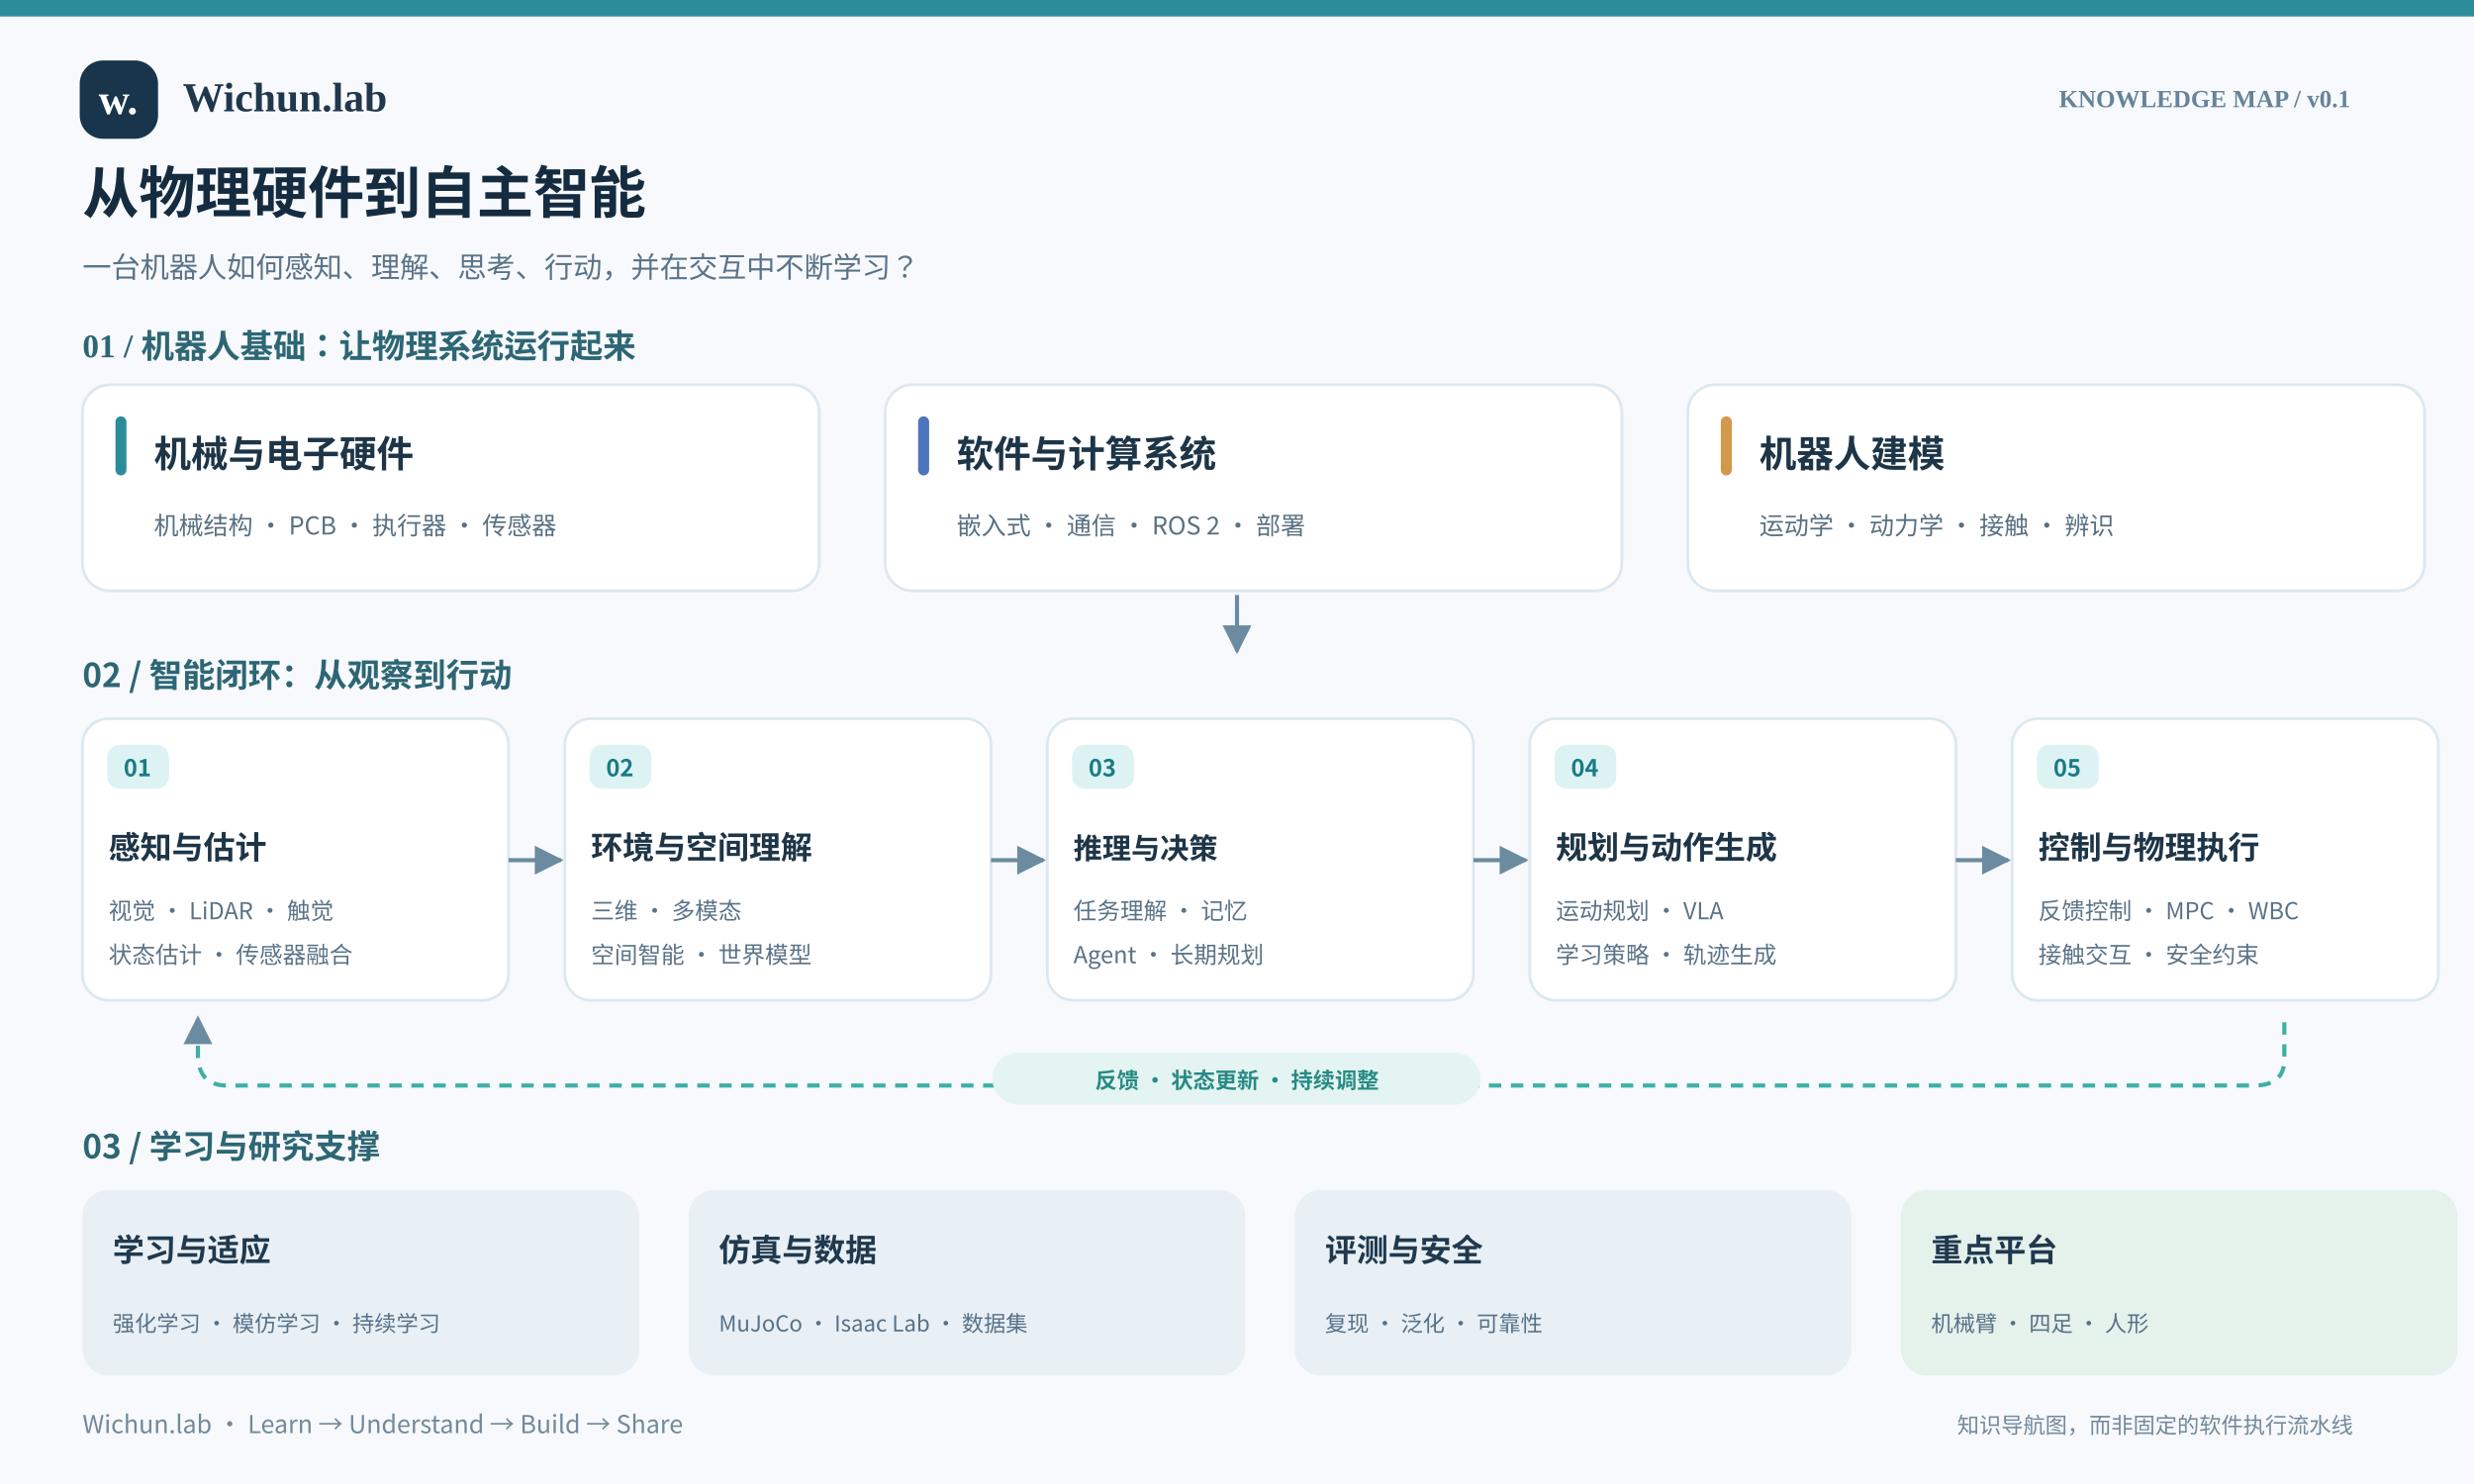
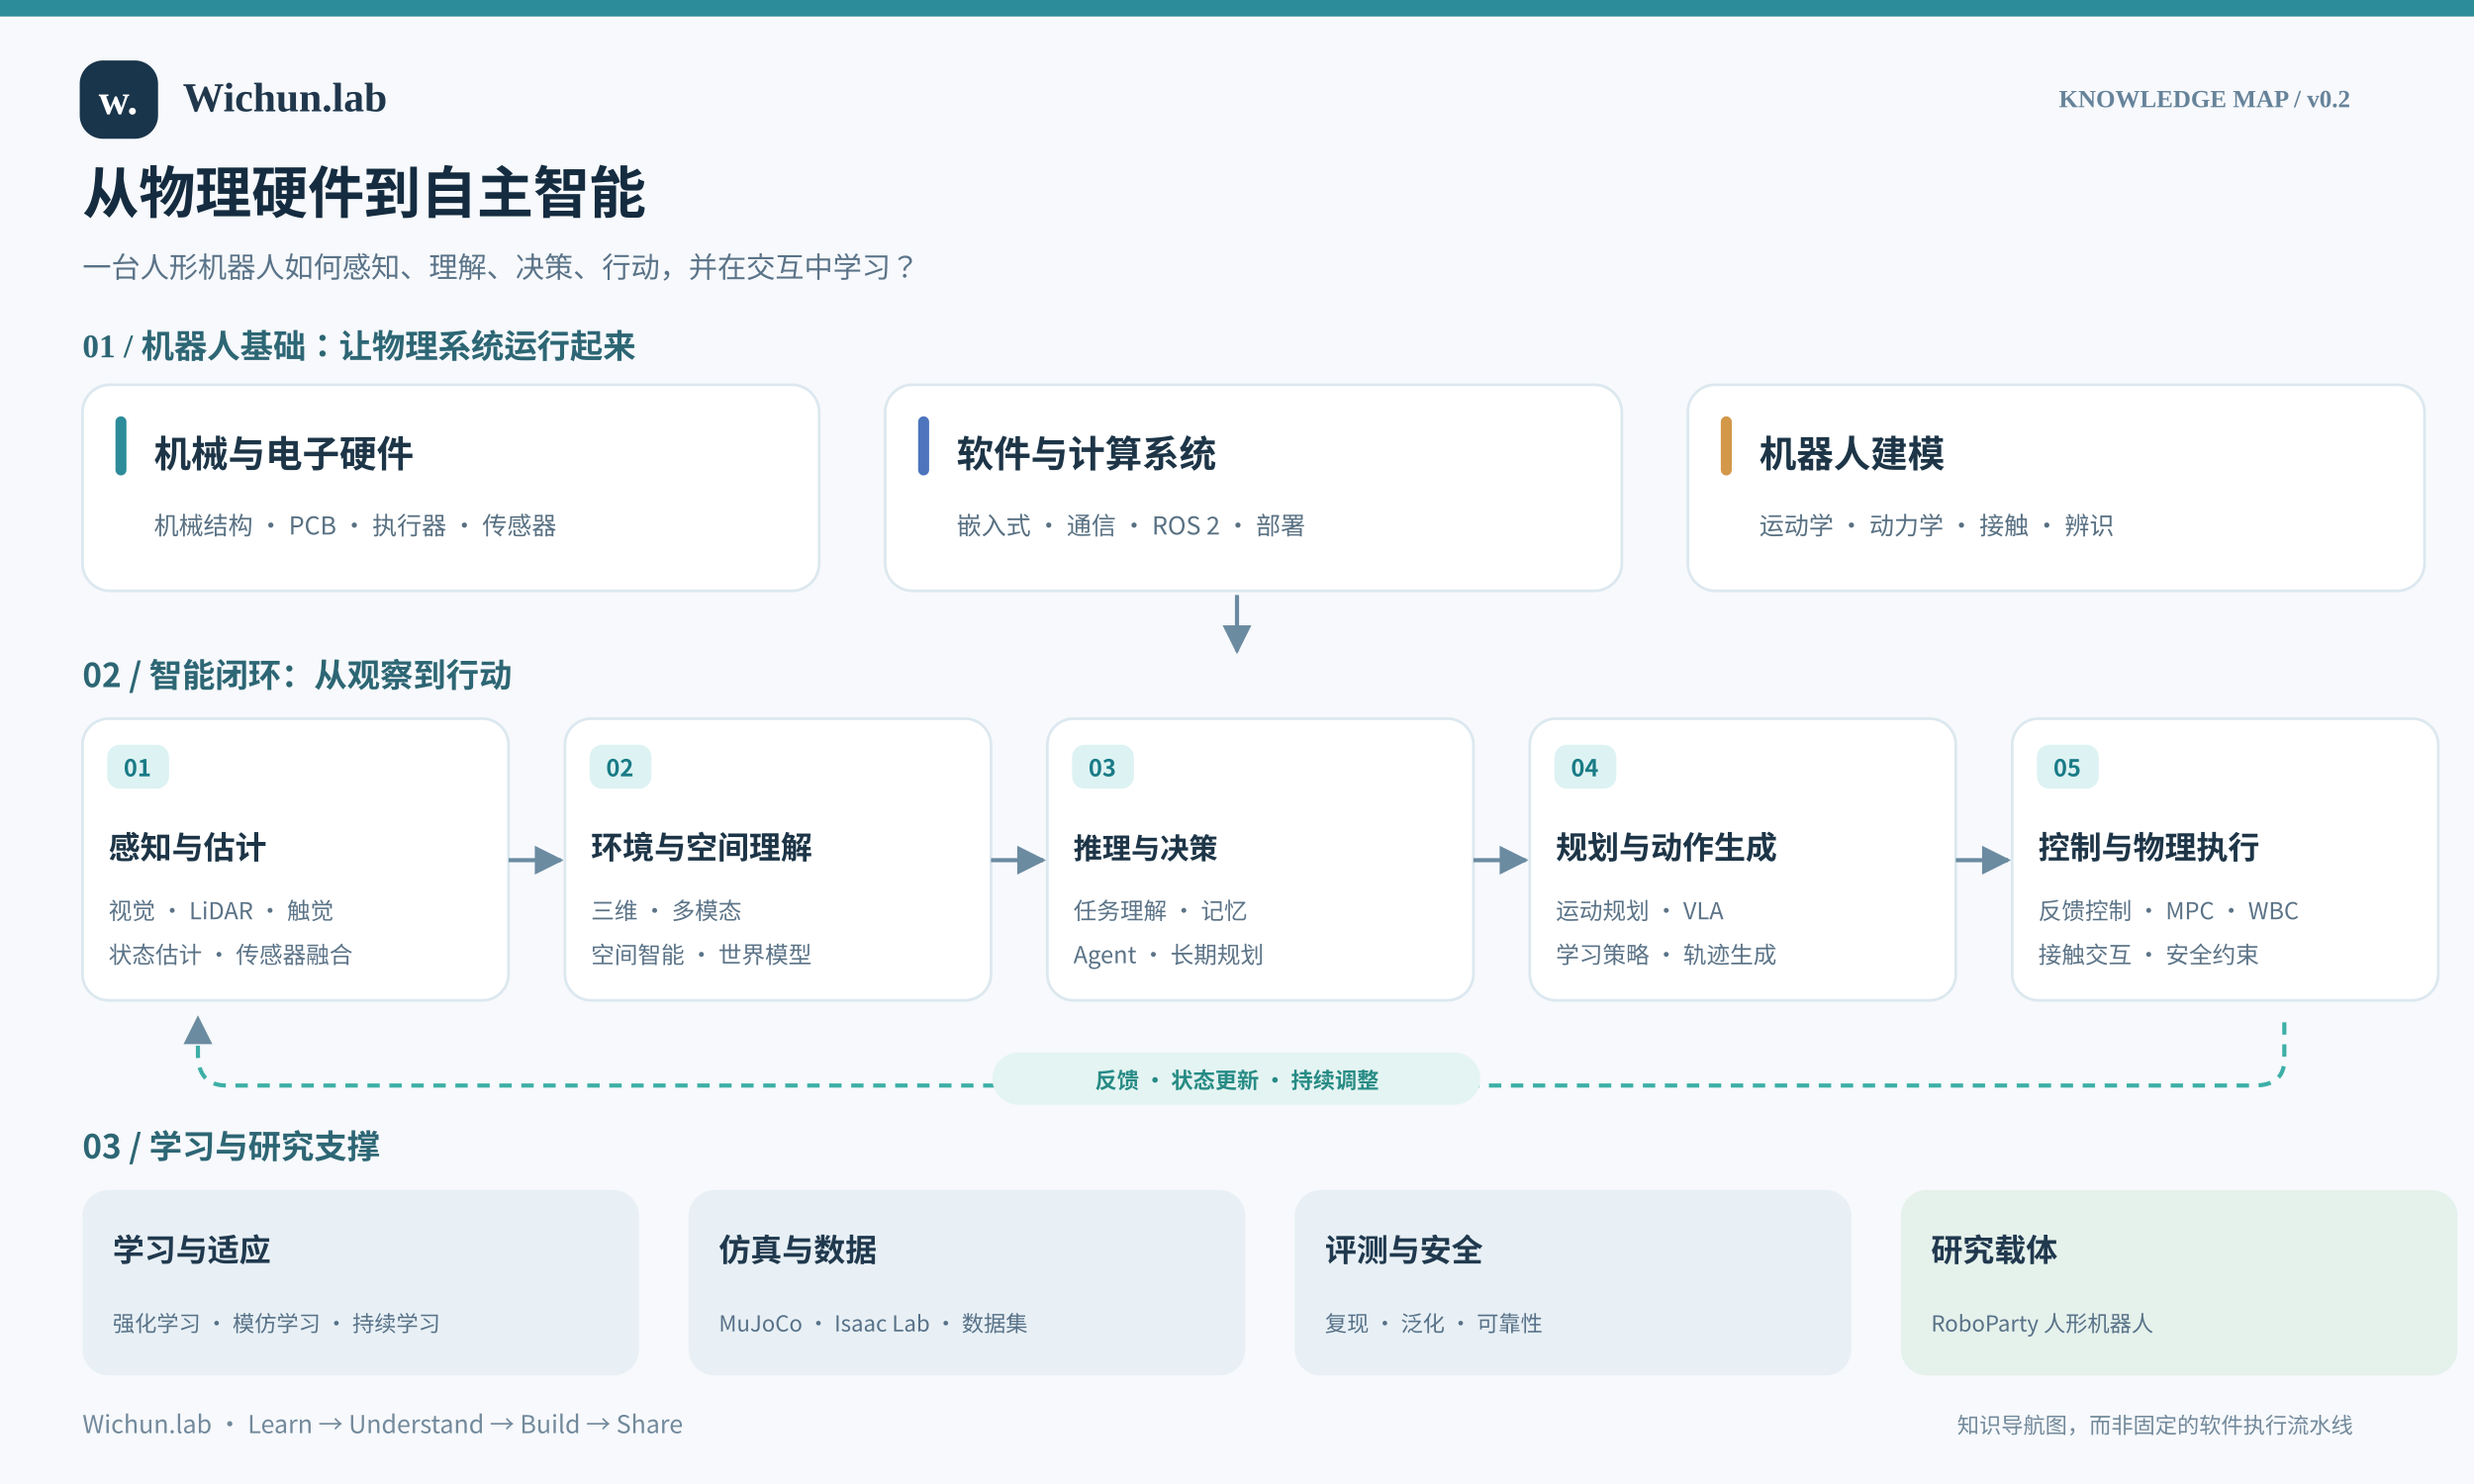
<svg xmlns="http://www.w3.org/2000/svg" width="1800" height="1080" viewBox="0 0 1800 1080">
  <defs>
    <marker id="a" viewBox="0 0 10 10" refX="9" refY="5" markerWidth="7" markerHeight="7" orient="auto">
      <path d="M0 0 L10 5 L0 10Z" fill="#6B8BA1" />
    </marker>
  </defs>
  <rect width="1800" height="1080" fill="#F7F9FC" />
  <rect width="1800" height="12" fill="#2D8C9A" />
  <rect x="58" y="44" width="57" height="57" rx="17" fill="#19354B" />
  <text x="86" y="83" font-size="31" font-weight="700" fill="white" text-anchor="middle">w.</text>
  <text x="133" y="81" font-size="30" font-weight="700" fill="#20374C">Wichun.lab</text>
-   <text x="1710" y="78" font-size="18" font-weight="600" fill="#66839A" text-anchor="end">KNOWLEDGE MAP / v0.1</text>
+   <text x="1710" y="78" font-size="18" font-weight="600" fill="#66839A" text-anchor="end">KNOWLEDGE MAP / v0.2</text>
  <text x="60" y="155" font-size="41" font-weight="700" fill="#152C40">从物理硬件到自主智能</text>
-   <text x="60" y="202" font-size="21" fill="#5A7388">一台机器人如何感知、理解、思考、行动，并在交互中不断学习？</text>
+   <text x="60" y="202" font-size="21" fill="#5A7388">一台人形机器人如何感知、理解、决策、行动，并在交互中学习？</text>
  <text x="60" y="260" font-size="24" font-weight="700" fill="#2D6674">01 / 机器人基础：让物理系统运行起来</text>
  <rect x="60" y="280" width="536" height="150" rx="20" fill="white" stroke="#DCE8EF" stroke-width="2" />
  <rect x="84" y="303" width="8" height="43" rx="4" fill="#2D8C9A" />
  <text x="112" y="340" font-family="Noto Sans CJK SC, Noto Sans, Arial, sans-serif" font-size="27" fill="#1D3547" font-weight="700" text-anchor="start">机械与电子硬件</text>
  <text x="112" y="389" font-family="Noto Sans CJK SC, Noto Sans, Arial, sans-serif" font-size="18" fill="#587082" font-weight="400" text-anchor="start">机械结构 · PCB · 执行器 · 传感器</text>
  <rect x="644" y="280" width="536" height="150" rx="20" fill="white" stroke="#DCE8EF" stroke-width="2" />
  <rect x="668" y="303" width="8" height="43" rx="4" fill="#4D75BD" />
  <text x="696" y="340" font-family="Noto Sans CJK SC, Noto Sans, Arial, sans-serif" font-size="27" fill="#1D3547" font-weight="700" text-anchor="start">软件与计算系统</text>
  <text x="696" y="389" font-family="Noto Sans CJK SC, Noto Sans, Arial, sans-serif" font-size="18" fill="#587082" font-weight="400" text-anchor="start">嵌入式 · 通信 · ROS 2 · 部署</text>
  <rect x="1228" y="280" width="536" height="150" rx="20" fill="white" stroke="#DCE8EF" stroke-width="2" />
  <rect x="1252" y="303" width="8" height="43" rx="4" fill="#D39849" />
  <text x="1280" y="340" font-family="Noto Sans CJK SC, Noto Sans, Arial, sans-serif" font-size="27" fill="#1D3547" font-weight="700" text-anchor="start">机器人建模</text>
  <text x="1280" y="389" font-family="Noto Sans CJK SC, Noto Sans, Arial, sans-serif" font-size="18" fill="#587082" font-weight="400" text-anchor="start">运动学 · 动力学 · 接触 · 辨识</text>
  <path d="M900 433V474" stroke="#6B8BA1" stroke-width="3" marker-end="url(#a)" />
  <text x="60" y="500" font-family="Noto Sans CJK SC, Noto Sans, Arial, sans-serif" font-size="24" fill="#2D6674" font-weight="700" text-anchor="start">02 / 智能闭环：从观察到行动</text>
  <rect x="60" y="523" width="310" height="205" rx="19" fill="white" stroke="#DCE8EF" stroke-width="2" />
  <rect x="78" y="542" width="45" height="32" rx="9" fill="#DDF2F3" />
  <text x="100" y="565" font-family="Noto Sans CJK SC, Noto Sans, Arial, sans-serif" font-size="17" fill="#197B86" font-weight="700" text-anchor="middle">01</text>
  <text x="79" y="625" font-family="Noto Sans CJK SC, Noto Sans, Arial, sans-serif" font-size="23" fill="#1D3547" font-weight="700" text-anchor="start">感知与估计</text>
  <text x="79" y="669" font-family="Noto Sans CJK SC, Noto Sans, Arial, sans-serif" font-size="17" fill="#5B7387" font-weight="400" text-anchor="start">视觉 · LiDAR · 触觉</text>
  <text x="79" y="701" font-family="Noto Sans CJK SC, Noto Sans, Arial, sans-serif" font-size="17" fill="#5B7387" font-weight="400" text-anchor="start">状态估计 · 传感器融合</text>
  <path d="M370 626H408" stroke="#6B8BA1" stroke-width="3" marker-end="url(#a)" />
  <rect x="411" y="523" width="310" height="205" rx="19" fill="white" stroke="#DCE8EF" stroke-width="2" />
  <rect x="429" y="542" width="45" height="32" rx="9" fill="#DDF2F3" />
  <text x="451" y="565" font-family="Noto Sans CJK SC, Noto Sans, Arial, sans-serif" font-size="17" fill="#197B86" font-weight="700" text-anchor="middle">02</text>
  <text x="430" y="625" font-family="Noto Sans CJK SC, Noto Sans, Arial, sans-serif" font-size="23" fill="#1D3547" font-weight="700" text-anchor="start">环境与空间理解</text>
  <text x="430" y="669" font-family="Noto Sans CJK SC, Noto Sans, Arial, sans-serif" font-size="17" fill="#5B7387" font-weight="400" text-anchor="start">三维 · 多模态</text>
  <text x="430" y="701" font-family="Noto Sans CJK SC, Noto Sans, Arial, sans-serif" font-size="17" fill="#5B7387" font-weight="400" text-anchor="start">空间智能 · 世界模型</text>
  <path d="M721 626H759" stroke="#6B8BA1" stroke-width="3" marker-end="url(#a)" />
  <rect x="762" y="523" width="310" height="205" rx="19" fill="white" stroke="#DCE8EF" stroke-width="2" />
  <rect x="780" y="542" width="45" height="32" rx="9" fill="#DDF2F3" />
  <text x="802" y="565" font-family="Noto Sans CJK SC, Noto Sans, Arial, sans-serif" font-size="17" fill="#197B86" font-weight="700" text-anchor="middle">03</text>
  <text x="781" y="625" font-family="Noto Sans CJK SC, Noto Sans, Arial, sans-serif" font-size="21" fill="#1D3547" font-weight="700" text-anchor="start">推理与决策</text>
  <text x="781" y="669" font-family="Noto Sans CJK SC, Noto Sans, Arial, sans-serif" font-size="17" fill="#5B7387" font-weight="400" text-anchor="start">任务理解 · 记忆</text>
  <text x="781" y="701" font-family="Noto Sans CJK SC, Noto Sans, Arial, sans-serif" font-size="17" fill="#5B7387" font-weight="400" text-anchor="start">Agent · 长期规划</text>
  <path d="M1072 626H1110" stroke="#6B8BA1" stroke-width="3" marker-end="url(#a)" />
  <rect x="1113" y="523" width="310" height="205" rx="19" fill="white" stroke="#DCE8EF" stroke-width="2" />
  <rect x="1131" y="542" width="45" height="32" rx="9" fill="#DDF2F3" />
  <text x="1153" y="565" font-family="Noto Sans CJK SC, Noto Sans, Arial, sans-serif" font-size="17" fill="#197B86" font-weight="700" text-anchor="middle">04</text>
  <text x="1132" y="625" font-family="Noto Sans CJK SC, Noto Sans, Arial, sans-serif" font-size="23" fill="#1D3547" font-weight="700" text-anchor="start">规划与动作生成</text>
  <text x="1132" y="669" font-family="Noto Sans CJK SC, Noto Sans, Arial, sans-serif" font-size="17" fill="#5B7387" font-weight="400" text-anchor="start">运动规划 · VLA</text>
  <text x="1132" y="701" font-family="Noto Sans CJK SC, Noto Sans, Arial, sans-serif" font-size="17" fill="#5B7387" font-weight="400" text-anchor="start">学习策略 · 轨迹生成</text>
  <path d="M1423 626H1461" stroke="#6B8BA1" stroke-width="3" marker-end="url(#a)" />
  <rect x="1464" y="523" width="310" height="205" rx="19" fill="white" stroke="#DCE8EF" stroke-width="2" />
  <rect x="1482" y="542" width="45" height="32" rx="9" fill="#DDF2F3" />
  <text x="1504" y="565" font-family="Noto Sans CJK SC, Noto Sans, Arial, sans-serif" font-size="17" fill="#197B86" font-weight="700" text-anchor="middle">05</text>
  <text x="1483" y="625" font-family="Noto Sans CJK SC, Noto Sans, Arial, sans-serif" font-size="23" fill="#1D3547" font-weight="700" text-anchor="start">控制与物理执行</text>
  <text x="1483" y="669" font-family="Noto Sans CJK SC, Noto Sans, Arial, sans-serif" font-size="17" fill="#5B7387" font-weight="400" text-anchor="start">反馈控制 · MPC · WBC</text>
  <text x="1483" y="701" font-family="Noto Sans CJK SC, Noto Sans, Arial, sans-serif" font-size="17" fill="#5B7387" font-weight="400" text-anchor="start">接触交互 · 安全约束</text>
  <path d="M1662 744V771Q1662 790 1640 790H165Q144 790 144 767V741" stroke="#3DAFA6" fill="none" stroke-width="3" stroke-dasharray="9 7" marker-end="url(#a)" />
  <rect x="722" y="766" width="355" height="38" rx="19" fill="#E4F4F2" />
  <text x="900" y="792" font-family="Noto Sans CJK SC, Noto Sans, Arial, sans-serif" font-size="16" fill="#278B85" font-weight="700" text-anchor="middle">反馈 · 状态更新 · 持续调整</text>
  <text x="60" y="843" font-family="Noto Sans CJK SC, Noto Sans, Arial, sans-serif" font-size="24" fill="#2D6674" font-weight="700" text-anchor="start">03 / 学习与研究支撑</text>
  <rect x="60" y="866" width="405" height="135" rx="19" fill="#E8F0F5" />
  <text x="82" y="918" font-family="Noto Sans CJK SC, Noto Sans, Arial, sans-serif" font-size="23" fill="#20394E" font-weight="700" text-anchor="start">学习与适应</text>
  <text x="82" y="969" font-family="Noto Sans CJK SC, Noto Sans, Arial, sans-serif" font-size="16" fill="#577188" font-weight="400" text-anchor="start">强化学习 · 模仿学习 · 持续学习</text>
  <rect x="501" y="866" width="405" height="135" rx="19" fill="#E8F0F5" />
  <text x="523" y="918" font-family="Noto Sans CJK SC, Noto Sans, Arial, sans-serif" font-size="23" fill="#20394E" font-weight="700" text-anchor="start">仿真与数据</text>
  <text x="523" y="969" font-family="Noto Sans CJK SC, Noto Sans, Arial, sans-serif" font-size="16" fill="#577188" font-weight="400" text-anchor="start">MuJoCo · Isaac Lab · 数据集</text>
  <rect x="942" y="866" width="405" height="135" rx="19" fill="#E8F0F5" />
  <text x="964" y="918" font-family="Noto Sans CJK SC, Noto Sans, Arial, sans-serif" font-size="23" fill="#20394E" font-weight="700" text-anchor="start">评测与安全</text>
  <text x="964" y="969" font-family="Noto Sans CJK SC, Noto Sans, Arial, sans-serif" font-size="16" fill="#577188" font-weight="400" text-anchor="start">复现 · 泛化 · 可靠性</text>
  <rect x="1383" y="866" width="405" height="135" rx="19" fill="#E5F1EB" />
-   <text x="1405" y="918" font-family="Noto Sans CJK SC, Noto Sans, Arial, sans-serif" font-size="23" fill="#20394E" font-weight="700" text-anchor="start">重点平台</text>
-   <text x="1405" y="969" font-family="Noto Sans CJK SC, Noto Sans, Arial, sans-serif" font-size="16" fill="#577188" font-weight="400" text-anchor="start">机械臂 · 四足 · 人形</text>
+   <text x="1405" y="918" font-family="Noto Sans CJK SC, Noto Sans, Arial, sans-serif" font-size="23" fill="#20394E" font-weight="700" text-anchor="start">研究载体</text>
+   <text x="1405" y="969" font-family="Noto Sans CJK SC, Noto Sans, Arial, sans-serif" font-size="16" fill="#577188" font-weight="400" text-anchor="start">RoboParty 人形机器人</text>
  <text x="60" y="1043" font-family="Noto Sans CJK SC, Noto Sans, Arial, sans-serif" font-size="18" fill="#72899B" font-weight="400" text-anchor="start">Wichun.lab  ·  Learn → Understand → Build → Share</text>
  <text x="1712" y="1043" font-family="Noto Sans CJK SC, Noto Sans, Arial, sans-serif" font-size="16" fill="#72899B" font-weight="400" text-anchor="end">知识导航图，而非固定的软件执行流水线</text>
</svg>
